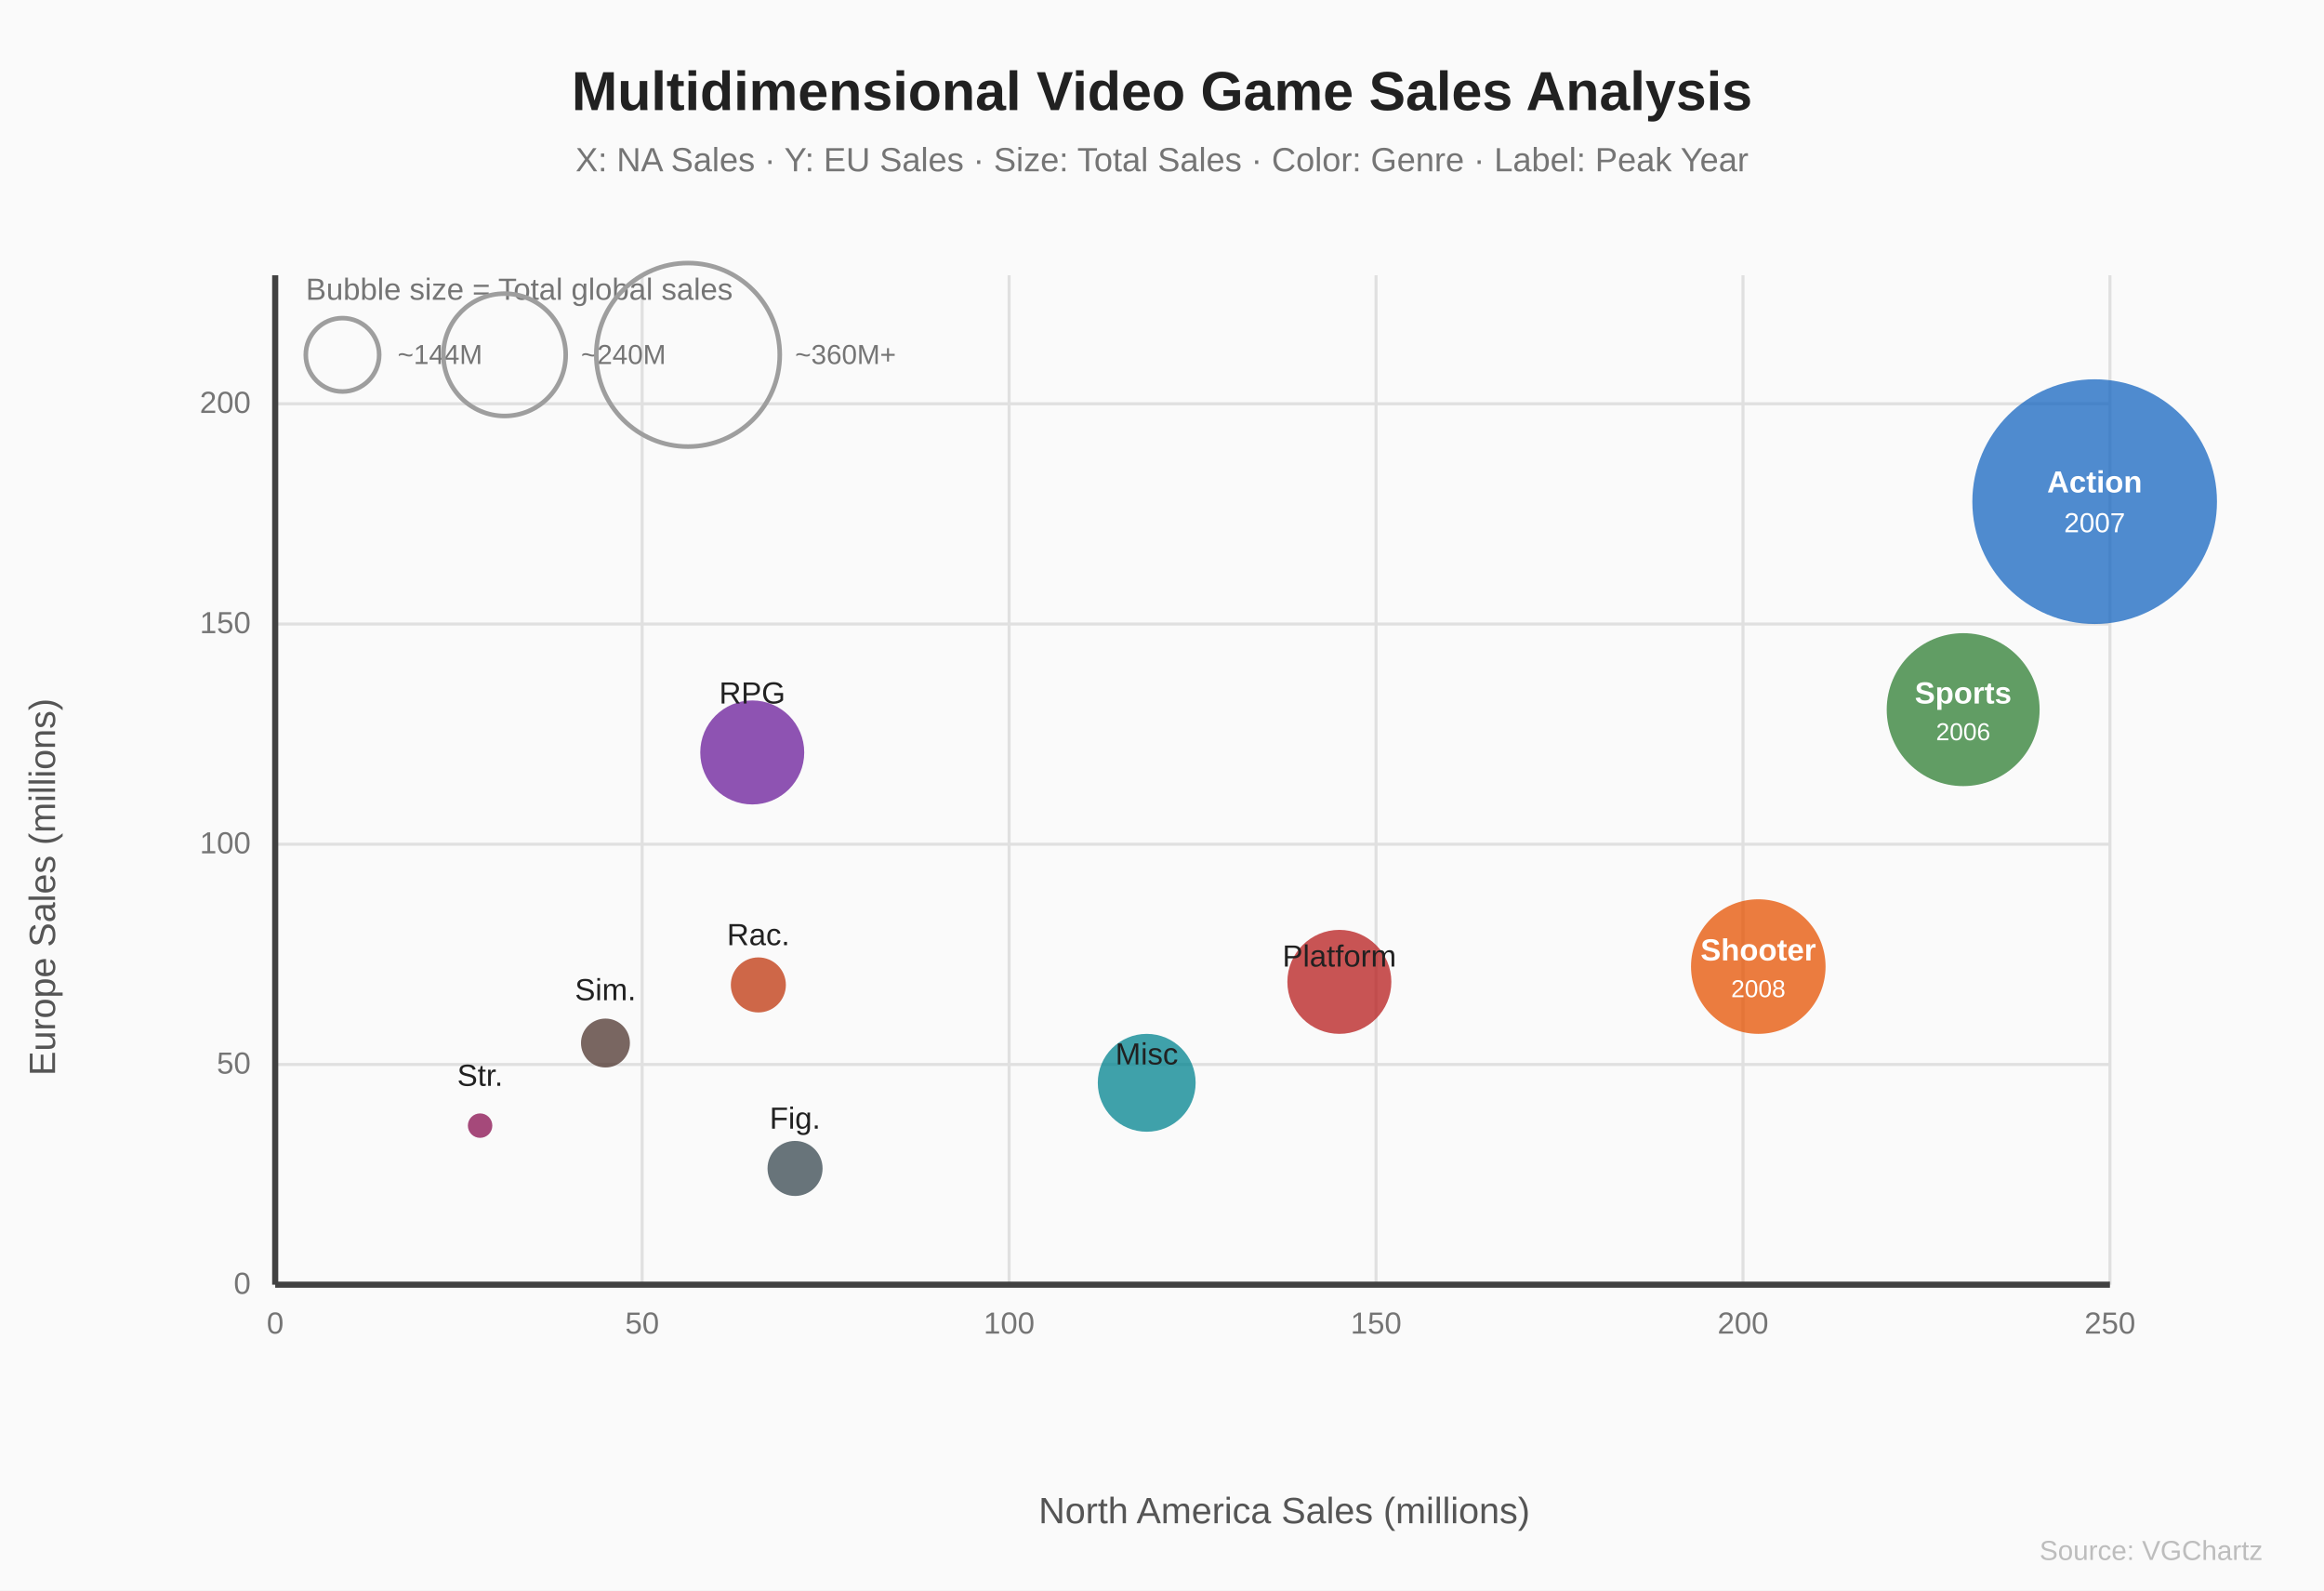
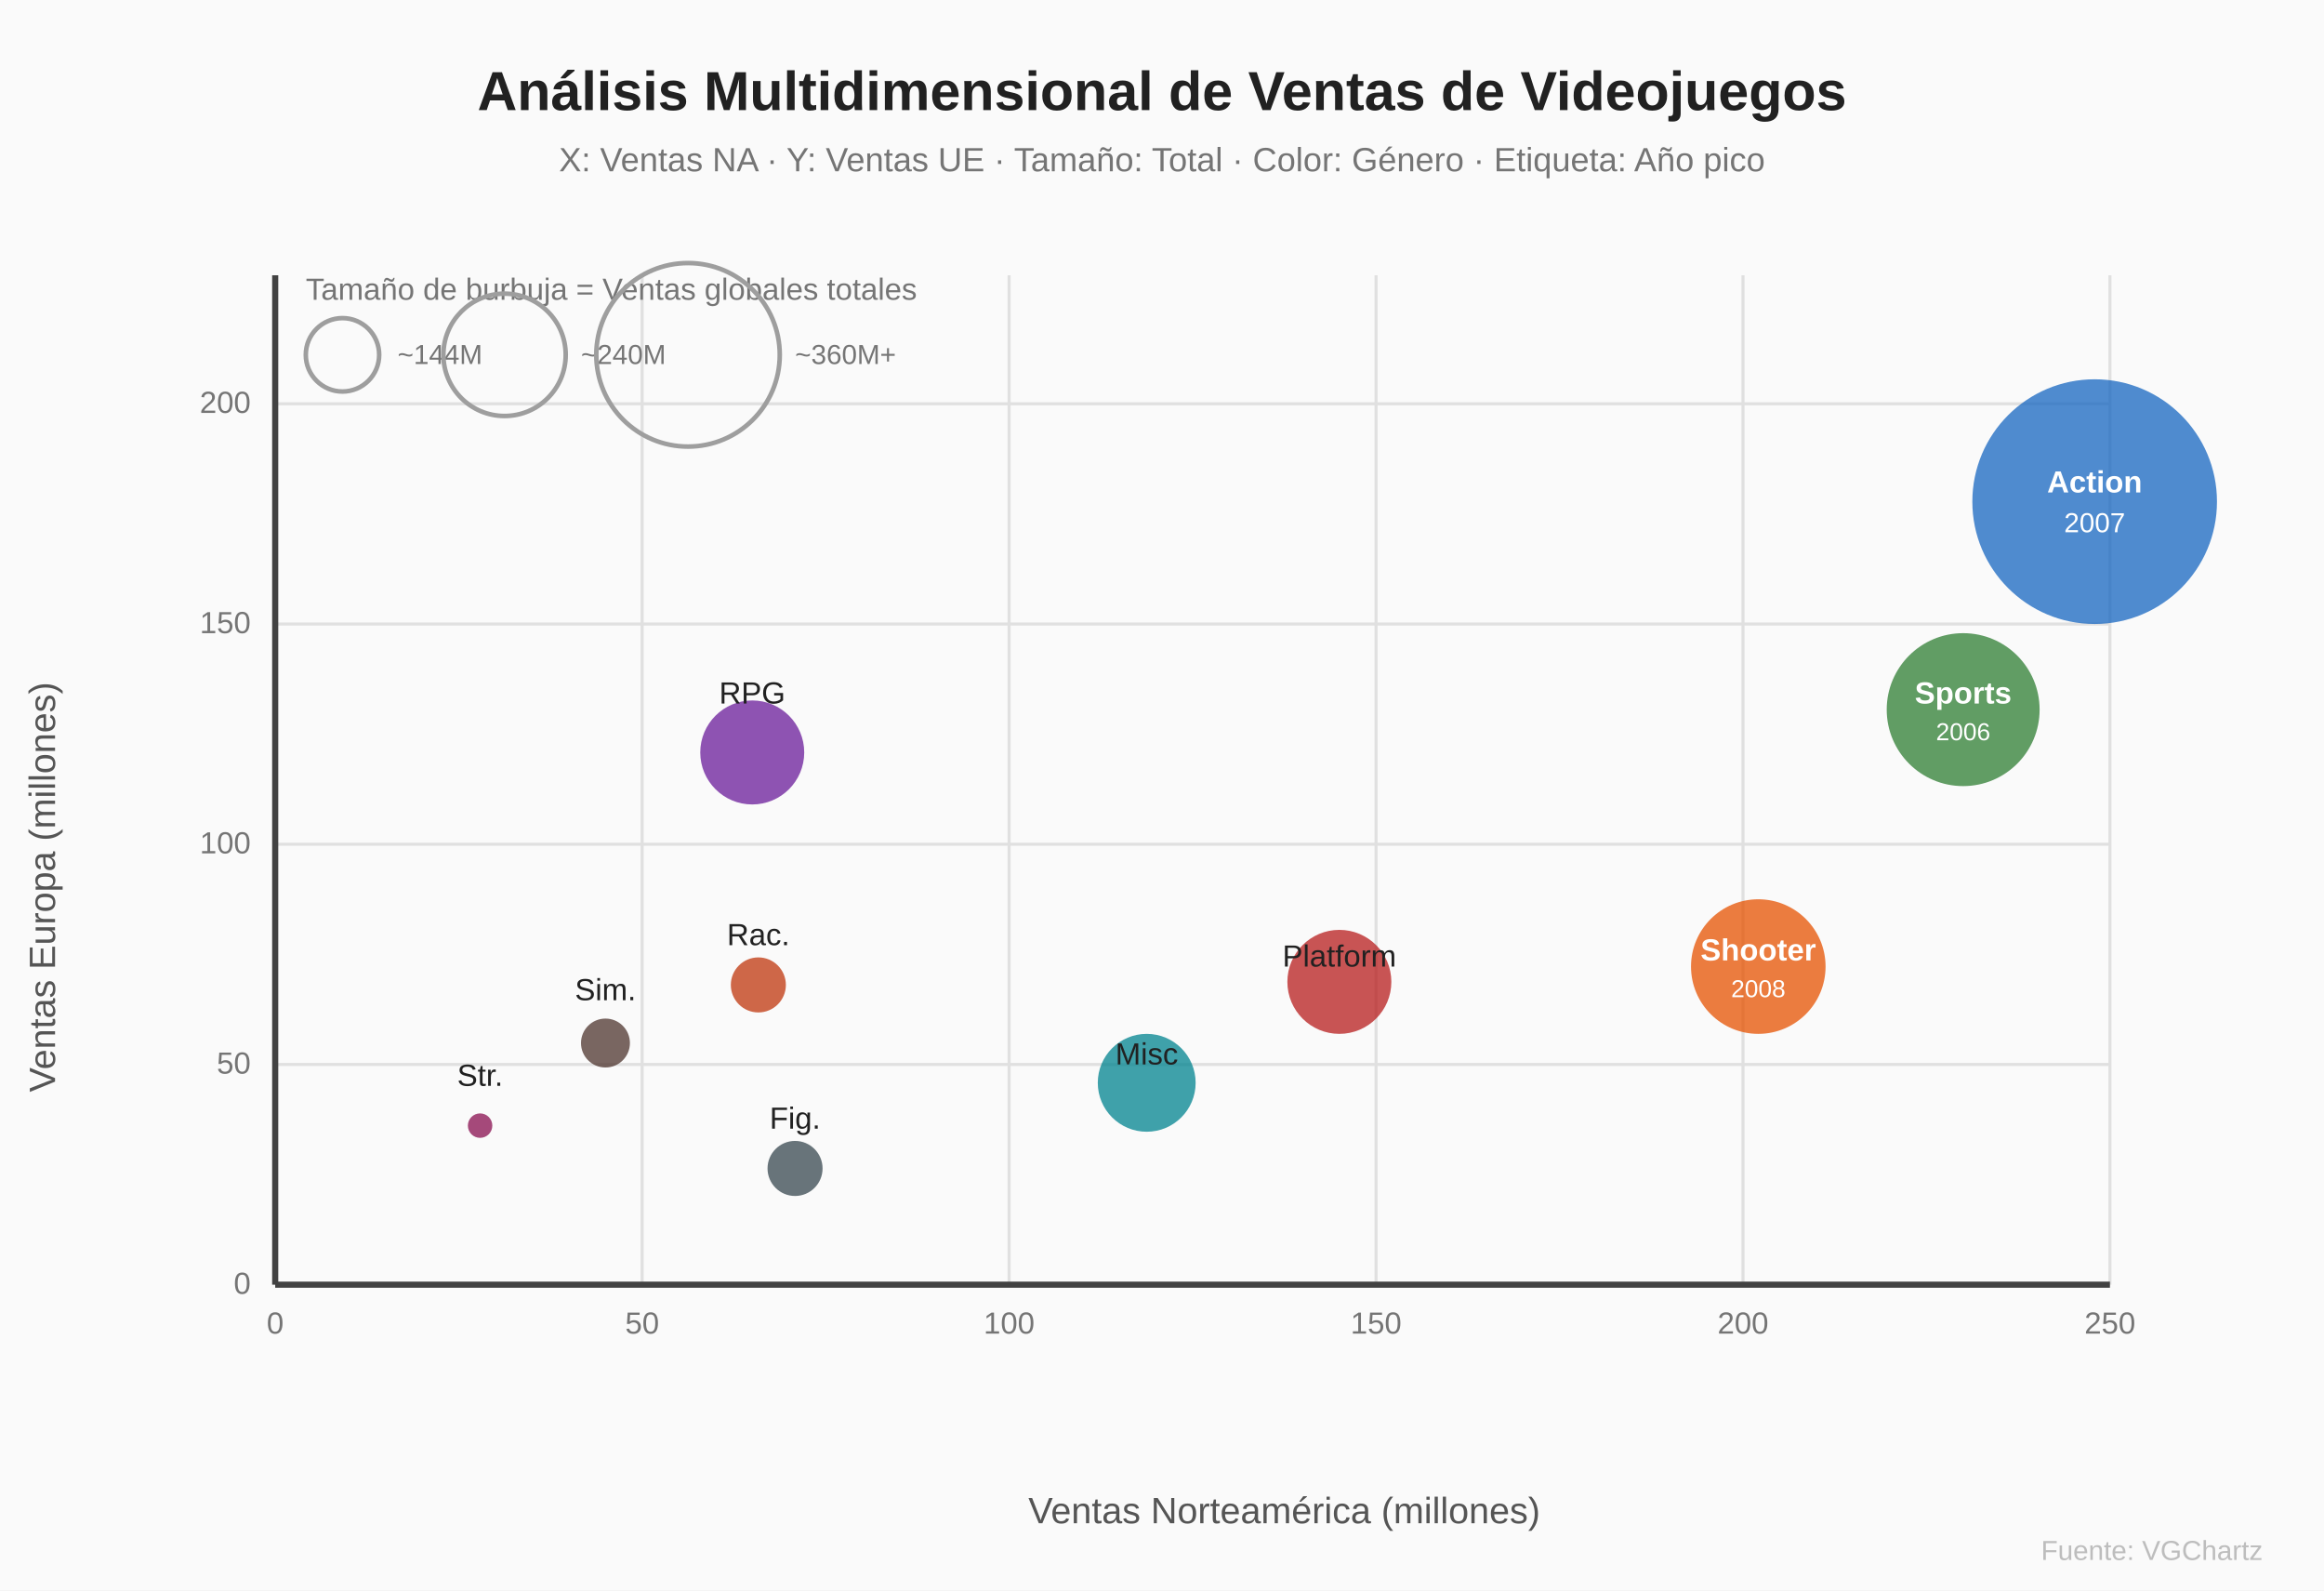
<svg xmlns="http://www.w3.org/2000/svg" width="760" height="520" viewBox="0 0 760 520">
  <rect width="760" height="520" fill="#fafafa" />
  <text x="380" y="36" text-anchor="middle" font-family="Arial,sans-serif" font-size="18" font-weight="bold" fill="#212121">
-     Multidimensional Video Game Sales Analysis
+     Análisis Multidimensional de Ventas de Videojuegos
  </text>
  <text x="380" y="56" text-anchor="middle" font-family="Arial,sans-serif" font-size="11" fill="#757575">
-     X: NA Sales · Y: EU Sales · Size: Total Sales · Color: Genre · Label: Peak Year
+     X: Ventas NA · Y: Ventas UE · Tamaño: Total · Color: Género · Etiqueta: Año pico
  </text>
-   <text x="420" y="498" text-anchor="middle" font-family="Arial,sans-serif" font-size="12" fill="#555">North America Sales (millions)</text>
-   <text x="18" y="290" text-anchor="middle" font-family="Arial,sans-serif" font-size="12" fill="#555" transform="rotate(-90,18,290)">Europe Sales (millions)</text>
+   <text x="420" y="498" text-anchor="middle" font-family="Arial,sans-serif" font-size="12" fill="#555">Ventas Norteamérica (millones)</text>
+   <text x="18" y="290" text-anchor="middle" font-family="Arial,sans-serif" font-size="12" fill="#555" transform="rotate(-90,18,290)">Ventas Europa (millones)</text>
  <g stroke="#e0e0e0" stroke-width="1">
    <line x1="90" y1="420" x2="690" y2="420" />
    <line x1="90" y1="348" x2="690" y2="348" />
    <line x1="90" y1="276" x2="690" y2="276" />
    <line x1="90" y1="204" x2="690" y2="204" />
    <line x1="90" y1="132" x2="690" y2="132" />
    <line x1="90" y1="90" x2="90" y2="420" />
    <line x1="210" y1="90" x2="210" y2="420" />
    <line x1="330" y1="90" x2="330" y2="420" />
    <line x1="450" y1="90" x2="450" y2="420" />
    <line x1="570" y1="90" x2="570" y2="420" />
    <line x1="690" y1="90" x2="690" y2="420" />
  </g>
  <g font-family="Arial,sans-serif" font-size="10" fill="#757575" text-anchor="end">
    <text x="82" y="423">0</text>
    <text x="82" y="351">50</text>
    <text x="82" y="279">100</text>
    <text x="82" y="207">150</text>
    <text x="82" y="135">200</text>
  </g>
  <g font-family="Arial,sans-serif" font-size="10" fill="#757575" text-anchor="middle">
    <text x="90" y="436">0</text>
    <text x="210" y="436">50</text>
    <text x="330" y="436">100</text>
    <text x="450" y="436">150</text>
    <text x="570" y="436">200</text>
    <text x="690" y="436">250</text>
  </g>
  <line x1="90" y1="90" x2="90" y2="420" stroke="#424242" stroke-width="2" />
  <line x1="90" y1="420" x2="690" y2="420" stroke="#424242" stroke-width="2" />
  <circle id="bub-0" href="#row-0" cx="685" cy="164" r="40" fill="#1565C0" opacity="0.75" />
  <circle id="bub-1" href="#row-1" cx="642" cy="232" r="25" fill="#2E7D32" opacity="0.75" />
  <circle id="bub-2" href="#row-2" cx="575" cy="316" r="22" fill="#E65100" opacity="0.75" />
  <circle id="bub-3" href="#row-3" cx="246" cy="246" r="17" fill="#6A1B9A" opacity="0.75" />
  <circle id="bub-4" href="#row-4" cx="438" cy="321" r="17" fill="#B71C1C" opacity="0.75" />
  <circle id="bub-5" href="#row-5" cx="375" cy="354" r="16" fill="#00838F" opacity="0.75" />
  <circle id="bub-6" href="#row-6" cx="248" cy="322" r="9" fill="#BF360C" opacity="0.75" />
  <circle id="bub-7" href="#row-7" cx="260" cy="382" r="9" fill="#37474F" opacity="0.75" />
  <circle id="bub-8" href="#row-8" cx="198" cy="341" r="8" fill="#4E342E" opacity="0.75" />
  <circle id="bub-9" href="#row-9" cx="157" cy="368" r="4" fill="#880E4F" opacity="0.75" />
  <g font-family="Arial,sans-serif" font-size="10" font-weight="bold" fill="white" text-anchor="middle">
    <text id="blbl-0" href="#row-0" x="685" y="161">Action</text>
    <text x="685" y="174" font-size="9" fill="white" text-anchor="middle" font-weight="normal">2007</text>
    <text id="blbl-1" href="#row-1" x="642" y="230">Sports</text>
    <text x="642" y="242" font-size="8" fill="white" text-anchor="middle" font-weight="normal">2006</text>
    <text id="blbl-2" href="#row-2" x="575" y="314">Shooter</text>
    <text x="575" y="326" font-size="8" fill="white" text-anchor="middle" font-weight="normal">2008</text>
  </g>
  <g font-family="Arial,sans-serif" font-size="10" fill="#212121" text-anchor="middle">
    <text id="blbl-3" href="#row-3" x="246" y="230">RPG</text>
    <text id="blbl-4" href="#row-4" x="438" y="316">Platform</text>
    <text id="blbl-5" href="#row-5" x="375" y="348">Misc</text>
    <text id="blbl-6" href="#row-6" x="248" y="309">Rac.</text>
    <text id="blbl-7" href="#row-7" x="260" y="369">Fig.</text>
    <text id="blbl-8" href="#row-8" x="198" y="327">Sim.</text>
    <text id="blbl-9" href="#row-9" x="157" y="355">Str.</text>
  </g>
  <text x="100" y="98" font-family="Arial,sans-serif" font-size="10" fill="#757575">
-     Bubble size = Total global sales
+     Tamaño de burbuja = Ventas globales totales
  </text>
  <circle cx="112" cy="116" r="12" fill="none" stroke="#9E9E9E" stroke-width="1.5" />
  <text x="130" y="119" font-family="Arial,sans-serif" font-size="9" fill="#757575">~144M</text>
  <circle cx="165" cy="116" r="20" fill="none" stroke="#9E9E9E" stroke-width="1.5" />
  <text x="190" y="119" font-family="Arial,sans-serif" font-size="9" fill="#757575">~240M</text>
  <circle cx="225" cy="116" r="30" fill="none" stroke="#9E9E9E" stroke-width="1.5" />
  <text x="260" y="119" font-family="Arial,sans-serif" font-size="9" fill="#757575">~360M+</text>
-   <text x="740" y="510" text-anchor="end" font-family="Arial,sans-serif" font-size="9" fill="#bdbdbd">Source: VGChartz</text>
+   <text x="740" y="510" text-anchor="end" font-family="Arial,sans-serif" font-size="9" fill="#bdbdbd">Fuente: VGChartz</text>
</svg>
